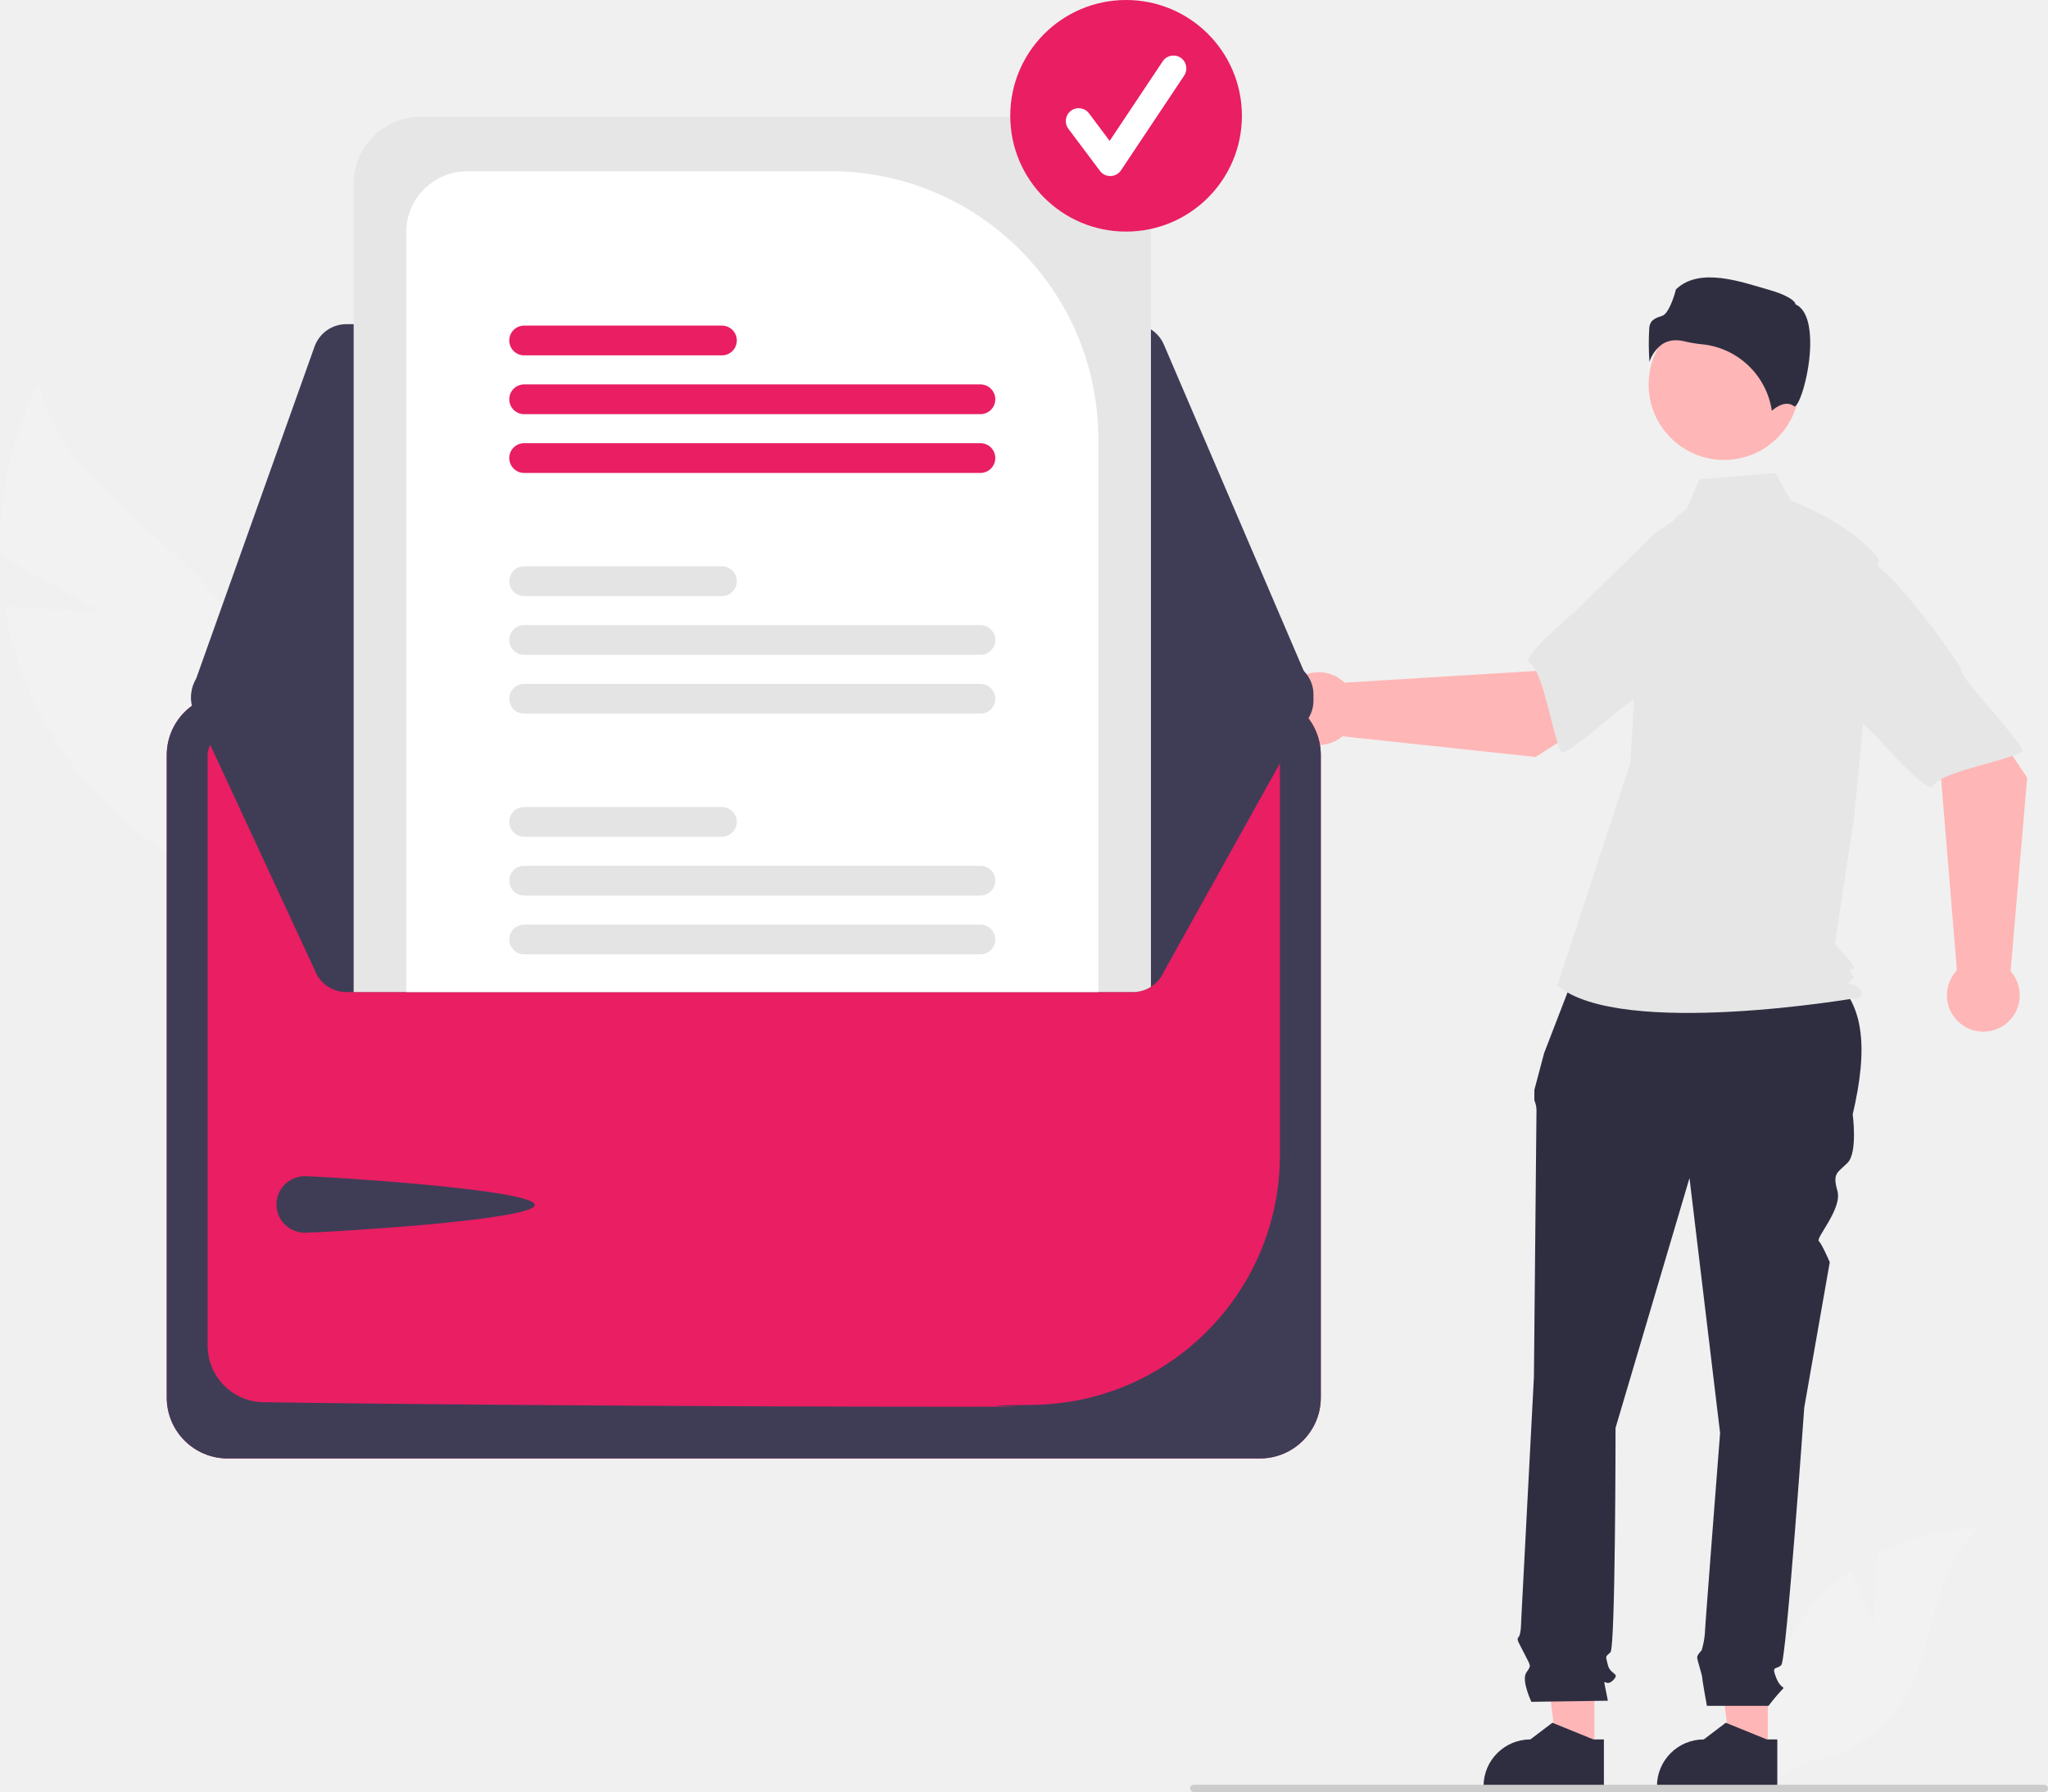
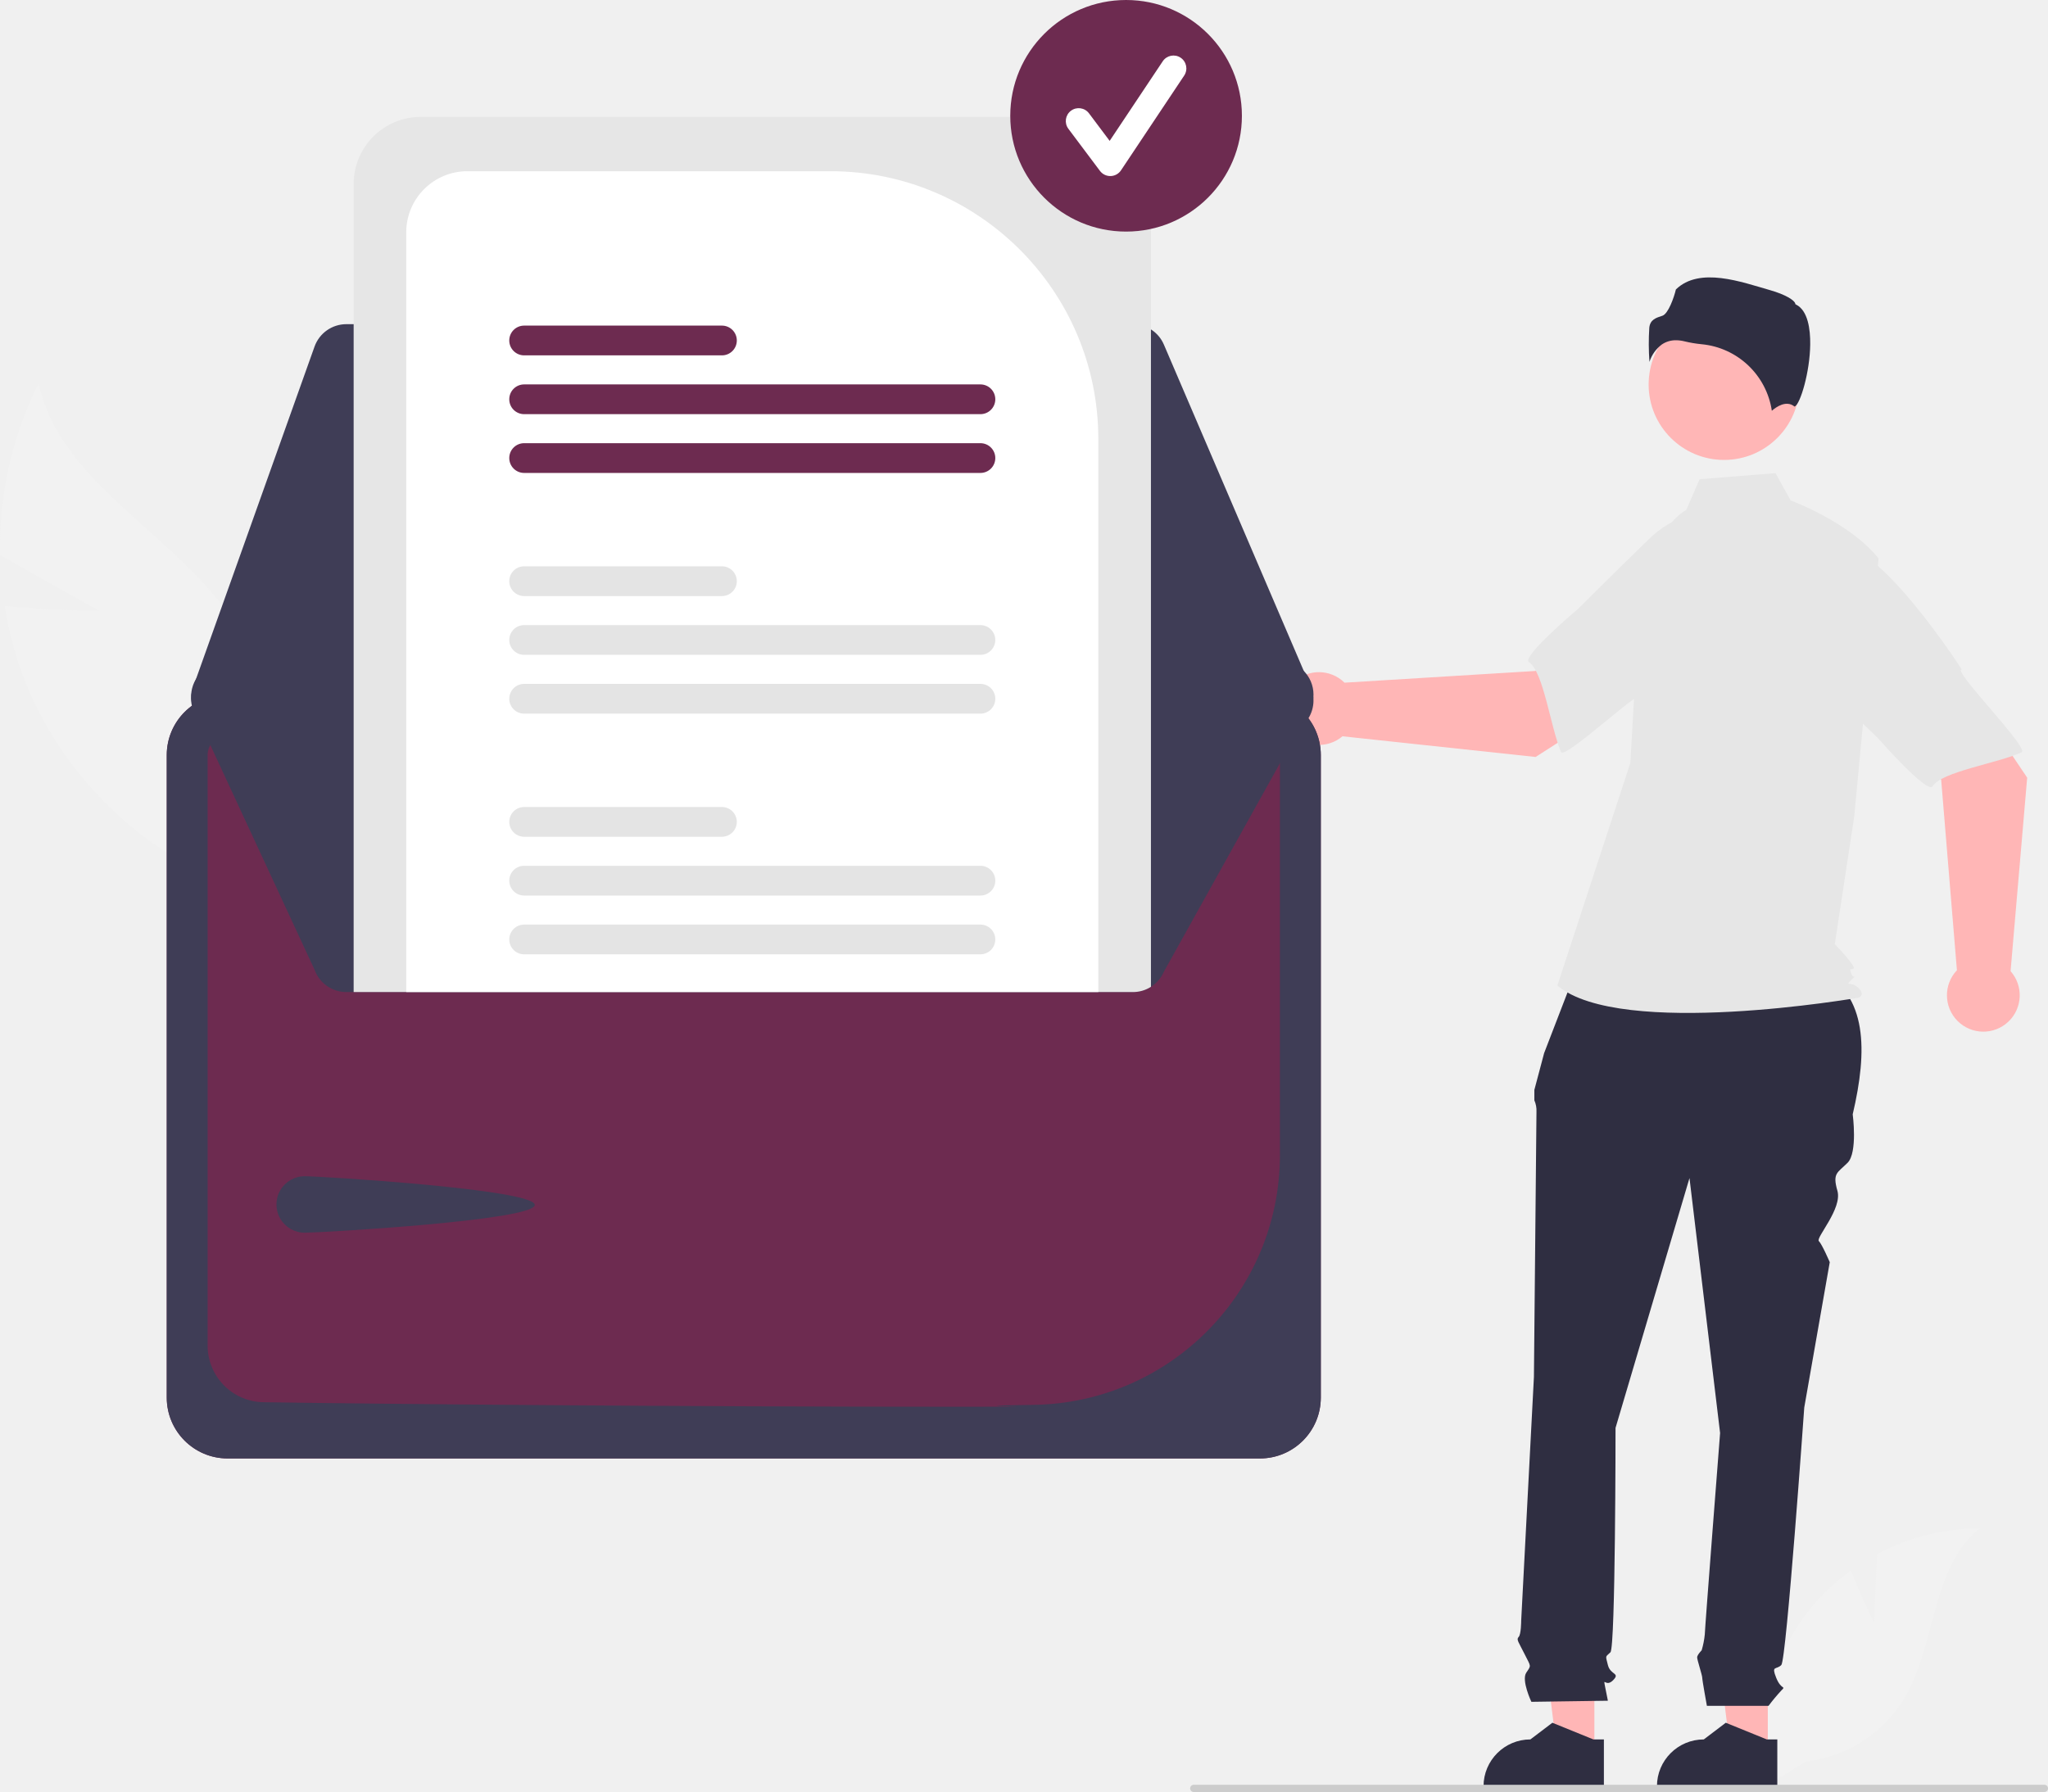
<svg xmlns="http://www.w3.org/2000/svg" data-name="Layer 1" width="674.818" height="590.599" viewBox="0 0 674.818 590.599">
  <path d="M295.152,355.959l-32.538-18.327a120.491,120.491,0,0,1,12.684-56.569c7.502,34.049,46.981,50.248,65.197,79.977a72.476,72.476,0,0,1,5.884,62.544l2.14,26.399a121.447,121.447,0,0,1-76.249-67.278,117.31,117.31,0,0,1-8.138-28.282C279.302,356.037,295.152,355.959,295.152,355.959Z" transform="translate(-262.5909 -154.7007)" fill="#f2f2f2" />
  <path d="M880.078,689.371l.998-22.434a72.455,72.455,0,0,1,33.796-8.555c-16.231,13.27-14.203,38.851-25.208,56.697a43.582,43.582,0,0,1-31.959,20.14l-13.583,8.316A73.03,73.03,0,0,1,859.514,684.356a70.543,70.543,0,0,1,12.964-12.046C875.732,680.888,880.078,689.371,880.078,689.371Z" transform="translate(-262.5909 -154.7007)" fill="#f2f2f2" />
  <polygon points="582.489 577.289 570.189 577.288 564.338 529.848 582.491 529.849 582.489 577.289" fill="#ffb6b6" />
  <path d="M848.216,743.912l-39.658-.001v-.502a15.437,15.437,0,0,1,15.436-15.436h.001l7.244-5.496,13.516,5.497,3.462 0Z" transform="translate(-262.5909 -154.7007)" fill="#2f2e41" />
  <polygon points="525.348 577.289 513.049 577.288 507.198 529.848 525.351 529.849 525.348 577.289" fill="#ffb6b6" />
  <path d="M791.076,743.912l-39.658-.001v-.502a15.437,15.437,0,0,1,15.436-15.436h.001l7.244-5.496,13.516,5.497,3.462 0Z" transform="translate(-262.5909 -154.7007)" fill="#2f2e41" />
  <path d="M782.615,472.631l80,2c15.194,8.252,15.424,26.114,10.446,47.32,0,0,1.681,12.604-1.681,15.966s-5.042,3.361-3.361,9.243-7.199,15.489-6.12,16.568,3.599,6.961,3.599,6.961l-8.403,47.897s-5.882,83.19-7.563,84.87-3.361,0-1.681,4.201,3.361,2.521,1.681,4.201a61.888,61.888,0,0,0-4.201,5.042h-20.316s-1.532-8.403-1.532-9.243-1.681-5.882-1.681-6.722,1.485-2.326,1.485-2.326a27.645,27.645,0,0,0,1.035-5.237c0-1.681,5.042-66.384,5.042-66.384l-10.084-84.03-24.369,82.349s0,72.266-1.681,73.946-1.681.84-.84,4.201,4.201,2.521,1.681,5.042-3.361-1.681-2.521,2.521l.84,4.202-25.209.361s-3.361-7.083-1.681-9.604,1.58-1.833-.471-5.958-2.891-4.966-2.05-5.806.84-5.31.84-5.31l4.201-80.401s.84-84.87.84-87.391a8.382,8.382,0,0,0-.698-3.78v-3.422l3.219-12.125Z" transform="translate(-262.5909 -154.7007)" fill="#2f2e41" />
  <circle cx="568.082" cy="126.726" r="24.856" fill="#ffb6b6" />
  <path d="M818.244,322.712c-5.355,3.184-8.558,9.033-10.397,14.985a142.008,142.008,0,0,0-6.102,33.929l-1.942,34.475-24.055,73.408c20.847,17.64,99.209,4.009,99.209,4.009s2.405-.802,0-3.207-4.747-.274-2.342-2.68.747.274-.055-2.131,0-.802.802-1.604-6.207-8.018-6.207-8.018L873.57,423.741l8.018-84.993c-9.622-12.027-28.973-19.117-28.973-19.117l-5-9-25,2Z" transform="translate(-262.5909 -154.7007)" fill="#e6e6e6" />
  <path d="M814.835,266.839a11.746,11.746,0,0,1,2.85.374,40.565,40.565,0,0,0,5.579.936,25.852,25.852,0,0,1,23.148,21.928c1.444-1.259,4.731-3.576,7.425-1.423h0c.041.034.065.052.16.007,1.789-.849,4.965-11.295,5.061-20.493.051-4.882-.718-11.116-4.666-13.09l-.208-.104-.055-.226c-.264-1.098-3.211-2.973-8.333-4.432-9.309-2.651-23.184-7.816-30.998-.215-.591,2.562-2.515,8.046-4.458,8.668-2.152.688-4.01,1.282-4.303,3.921a80.91,80.91,0,0,0,.053,11.279,11.519,11.519,0,0,1,4.092-5.749A8.111,8.111,0,0,1,814.835,266.839Z" transform="translate(-262.5909 -154.7007)" fill="#2f2e41" />
  <path d="M768.57,404.182l40.603-26.003-20.451-27.185-20.194,24.84-62.919,3.859a11.991,11.991,0,1,0-.671,17.671Z" transform="translate(-262.5909 -154.7007)" fill="#ffb6b6" />
  <path d="M846.858,341.883c2.357,14.262-42.146,41.495-42.146,41.495-.001-3.347-26.562,21.923-27.761,19.147-3.407-7.89-5.803-26.579-10.564-29.57-2.723-1.711,16.399-17.781,16.399-17.781s10.01-10.084,23.145-22.803a30.644,30.644,0,0,1,28.382-8.296S844.502,327.622,846.858,341.883Z" transform="translate(-262.5909 -154.7007)" fill="#e6e6e6" />
  <path d="M930.548,411.008l-26.857-40.043-26.746,21.022,25.262,19.663,5.19,62.823a11.991,11.991,0,1,0,17.681.297Z" transform="translate(-262.5909 -154.7007)" fill="#ffb6b6" />
  <path d="M866.605,334.056c14.209-2.658,42.378,41.258,42.378,41.258-3.347.072,22.481,26.092,19.731,27.349-7.816,3.574-26.45,6.365-29.34,11.188-1.653,2.759-18.124-16.019-18.124-16.019s-10.294-9.794-23.288-22.657a30.644,30.644,0,0,1-8.895-28.2S852.397,336.714,866.605,334.056Z" transform="translate(-262.5909 -154.7007)" fill="#e6e6e6" />
  <path d="M937.409,744.109a1.186,1.186,0,0,1-1.19,1.19h-280.29a1.19,1.19,0,1,1,0-2.38h280.29A1.187,1.187,0,0,1,937.409,744.109Z" transform="translate(-262.5909 -154.7007)" fill="#ccc" />
-   <path d="M677.753,383.493H337.583a20.068,20.068,0,0,0-20.046,20.046V615.327a20.069,20.069,0,0,0,20.046,20.046H677.752a20.069,20.069,0,0,0,20.046-20.046V403.539A20.068,20.068,0,0,0,677.753,383.493Z" transform="translate(-262.5909 -154.7007)" fill="#e91e63" />
+   <path d="M677.753,383.493H337.583a20.068,20.068,0,0,0-20.046,20.046V615.327a20.069,20.069,0,0,0,20.046,20.046H677.752a20.069,20.069,0,0,0,20.046-20.046V403.539A20.068,20.068,0,0,0,677.753,383.493Z" transform="translate(-262.5909 -154.7007)" fill="#6D2B50" />
  <path d="M677.753,383.493H337.583a20.068,20.068,0,0,0-20.046,20.046V615.327a20.069,20.069,0,0,0,20.046,20.046H677.752a20.069,20.069,0,0,0,20.046-20.046V403.539A20.068,20.068,0,0,0,677.753,383.493Zm6.578,152.13A82.406,82.406,0,0,1,603.313,617.707c-34.516.449,19.098.625-22.532.625-95.193,0-194.452-.91-231.487-1.499A18.675,18.675,0,0,1,331.004,598.233V403.554a6.601,6.601,0,0,1,6.577-6.593H677.739a6.6,6.6,0,0,1,6.592,6.576Z" transform="translate(-262.5909 -154.7007)" fill="#3f3d56" />
  <path d="M635.878,261.538H376.704a11.139,11.139,0,0,0-10.471,7.384l-40.028,112.3a11.117,11.117,0,0,0,10.455,14.849l347.595.617h.015a11.116,11.116,0,0,0,10.217-15.495l-.606.259.606-.259-48.393-112.917A11.103,11.103,0,0,0,635.878,261.538Z" transform="translate(-262.5909 -154.7007)" fill="#3f3d56" />
  <path d="M695.389,383.631a11.146,11.146,0,0,1-.9,4.38l-48.39,86.92a11.147,11.147,0,0,1-10.22,6.73h-259.17a11.147,11.147,0,0,1-10.48-7.38l-40.02-86.3a11.109,11.109,0,0,1,6.74-14.2,10.937,10.937,0,0,1,3.71-.65l42.46-.08,17.33-.03,228.04-.4,17.34-.03,42.43-.08h.01A11.122,11.122,0,0,1,695.389,383.631Z" transform="translate(-262.5909 -154.7007)" fill="#3f3d56" />
  <path d="M363.084,542.358c5.139,0,75.714,4.313,75.714,9.453s-70.575,9.159-75.714,9.159a9.306,9.306,0,1,1,0-18.611Z" transform="translate(-262.5909 -154.7007)" fill="#3f3d56" />
  <path d="M619.739,193.221h-218.53a22.116,22.116,0,0,0-22.09,22.09v266.35h256.76a10.977,10.977,0,0,0,5.95-1.73v-264.62A22.116,22.116,0,0,0,619.739,193.221Z" transform="translate(-262.5909 -154.7007)" fill="#e6e6e6" />
  <path d="M536.329,211.131h-119.76a20.14,20.14,0,0,0-20.12,20.11v250.42h228.04v-182.37A88.262,88.262,0,0,0,536.329,211.131Z" transform="translate(-262.5909 -154.7007)" fill="#fff" />
  <path d="M585.639,459.421h-150.34a4.9,4.9,0,1,0,0,9.8h150.34a4.9,4.9,0,1,0,0-9.8Z" transform="translate(-262.5909 -154.7007)" fill="#e4e4e4" />
  <path d="M585.639,440.041h-150.34a4.905,4.905,0,0,0,0,9.81h150.34a4.905,4.905,0,1,0,0-9.81Z" transform="translate(-262.5909 -154.7007)" fill="#e4e4e4" />
  <path d="M500.468,420.671h-65.17a4.9,4.9,0,1,0,0,9.8h65.17a4.9,4.9,0,1,0,0-9.8Z" transform="translate(-262.5909 -154.7007)" fill="#e4e4e4" />
  <path d="M585.639,380.091h-150.34a4.905,4.905,0,0,0,0,9.81h150.34a4.905,4.905,0,1,0,0-9.81Z" transform="translate(-262.5909 -154.7007)" fill="#e4e4e4" />
  <path d="M585.639,360.721h-150.34a4.9,4.9,0,1,0,0,9.8h150.34a4.9,4.9,0,1,0,0-9.8Z" transform="translate(-262.5909 -154.7007)" fill="#e4e4e4" />
  <path d="M500.468,341.341h-65.17a4.905,4.905,0,0,0,0,9.81h65.17a4.905,4.905,0,1,0,0-9.81Z" transform="translate(-262.5909 -154.7007)" fill="#e4e4e4" />
-   <path d="M585.639,300.761h-150.34a4.905,4.905,0,0,0,0,9.81h150.34a4.905,4.905,0,1,0,0-9.81Z" transform="translate(-262.5909 -154.7007)" fill="#e91e63" />
-   <path d="M585.639,281.391h-150.34a4.905,4.905,0,0,0,0,9.81h150.34a4.905,4.905,0,1,0,0-9.81Z" transform="translate(-262.5909 -154.7007)" fill="#e91e63" />
-   <path d="M500.468,262.011h-65.17a4.905,4.905,0,0,0,0,9.81h65.17a4.905,4.905,0,1,0,0-9.81Z" transform="translate(-262.5909 -154.7007)" fill="#e91e63" />
-   <circle cx="371.045" cy="38.163" r="38.163" fill="#e91e63" />
+   <path d="M585.639,300.761h-150.34a4.905,4.905,0,0,0,0,9.81h150.34a4.905,4.905,0,1,0,0-9.81Z" transform="translate(-262.5909 -154.7007)" fill="#6D2B50" />
+   <path d="M585.639,281.391h-150.34a4.905,4.905,0,0,0,0,9.81h150.34a4.905,4.905,0,1,0,0-9.81Z" transform="translate(-262.5909 -154.7007)" fill="#6D2B50" />
+   <path d="M500.468,262.011h-65.17a4.905,4.905,0,0,0,0,9.81h65.17a4.905,4.905,0,1,0,0-9.81Z" transform="translate(-262.5909 -154.7007)" fill="#6D2B50" />
+   <circle cx="371.045" cy="38.163" r="38.163" fill="#6D2B50" />
  <path d="M628.429,212.725a4.244,4.244,0,0,1-3.396-1.698l-10.411-13.882a4.245,4.245,0,1,1,6.792-5.094l6.811,9.081,17.494-26.241a4.245,4.245,0,1,1,7.064,4.71L631.962,210.835a4.247,4.247,0,0,1-3.414,1.889C628.508,212.725,628.469,212.725,628.429,212.725Z" transform="translate(-262.5909 -154.7007)" fill="#fff" />
</svg>
